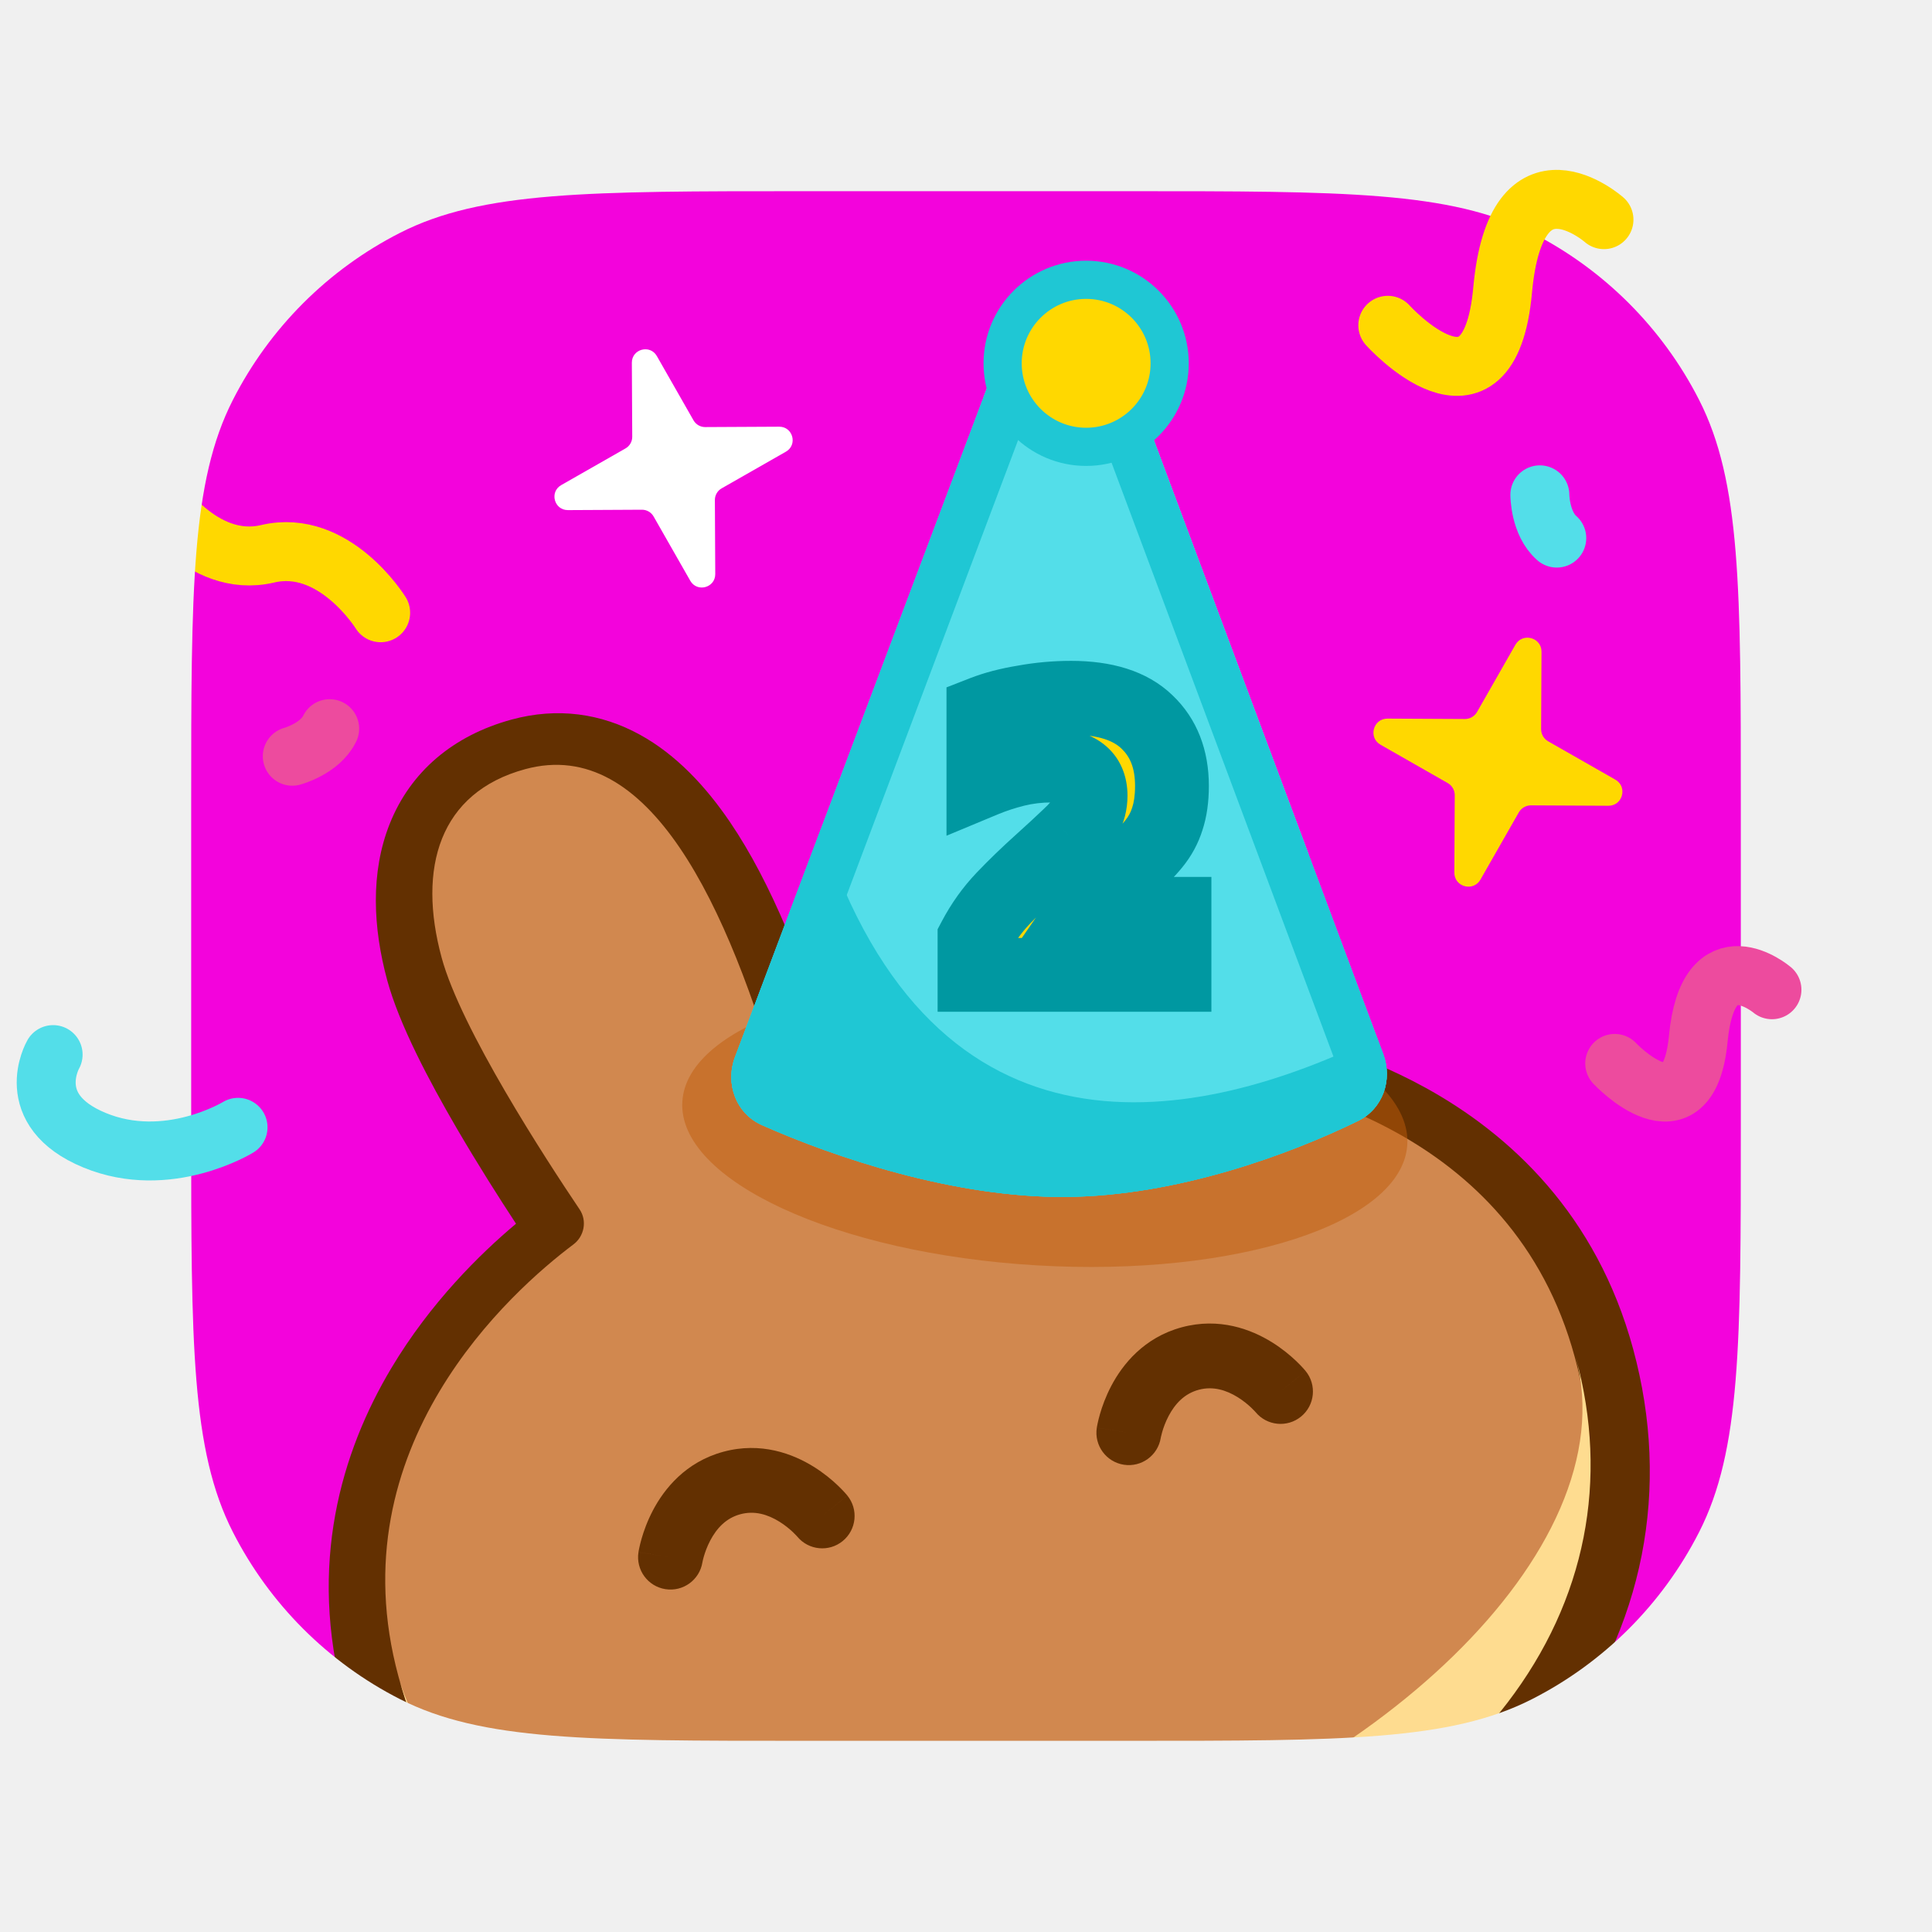
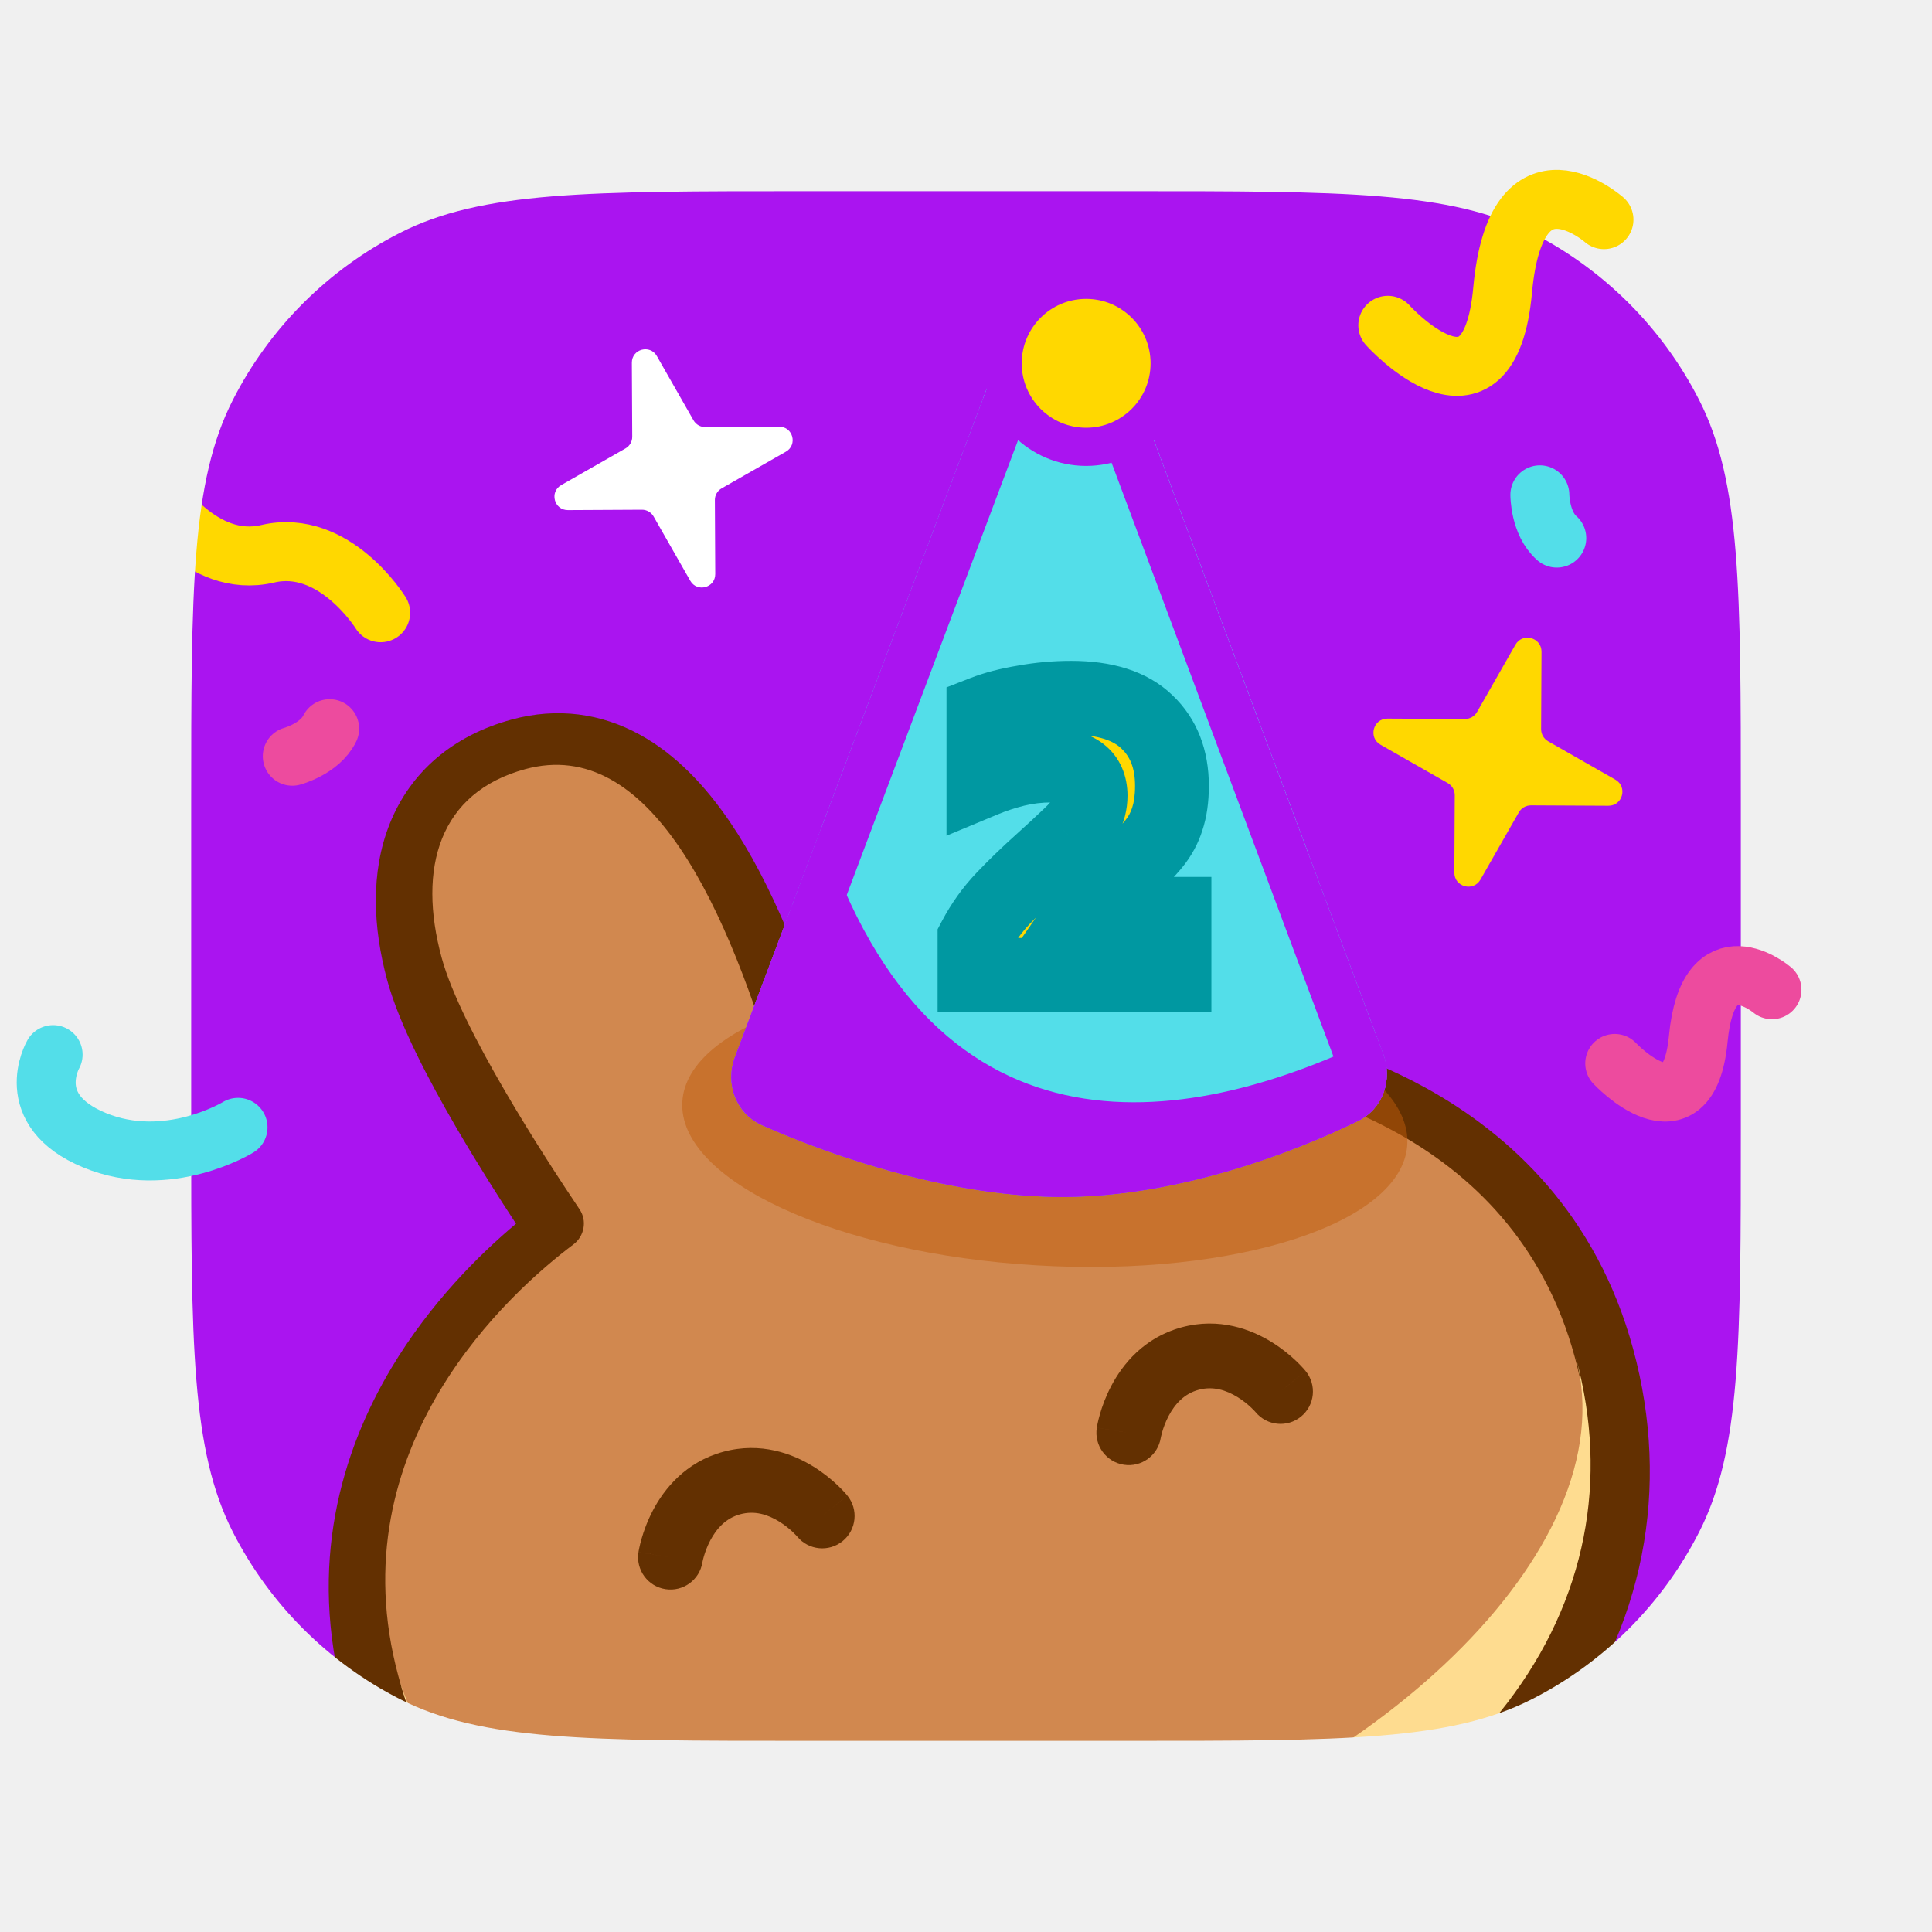
<svg xmlns="http://www.w3.org/2000/svg" width="192" height="192" fill="none" viewBox="0 0 192 192">
  <mask id="mask0_2459_3953" width="154" height="154" x="19" y="19" maskUnits="userSpaceOnUse" style="mask-type:alpha">
    <path fill="#EFF3F5" d="M19 79.8C19 58.518 19 47.877 23.142 39.748C26.785 32.598 32.598 26.785 39.748 23.142C47.877 19 58.518 19 79.8 19H112.2C133.482 19 144.123 19 152.252 23.142C159.402 26.785 165.215 32.598 168.858 39.748C173 47.877 173 58.518 173 79.8V112.2C173 133.482 173 144.123 168.858 152.252C165.215 159.402 159.402 165.215 152.252 168.858C144.123 173 133.482 173 112.2 173H79.8C58.518 173 47.877 173 39.748 168.858C32.598 165.215 26.785 159.402 23.142 152.252C19 144.123 19 133.482 19 112.2V79.8Z" />
  </mask>
  <g mask="url(#mask0_2459_3953)">
    <g clip-path="url(#clip0_2459_3953)">
-       <rect width="166" height="166" fill="#f303dc" transform="translate(10 15)" />
+       <rect width="166" height="166" fill="#AA14F0" transform="translate(10 15)" />
      <path fill="#633001" fill-rule="evenodd" d="M111.216 199.42C91.457 204.768 74.258 204.349 60.828 198.854C47.236 193.292 37.947 182.685 34.191 168.85C30.571 155.518 33.916 144.288 38.891 135.96C42.789 129.434 47.732 124.59 51.281 121.612C49.598 119.045 47.452 115.669 45.394 112.139C42.64 107.415 39.672 101.802 38.482 97.421C37.074 92.235 36.79 86.72 38.74 81.846C40.8 76.695 45.027 73.088 50.86 71.505C55.419 70.267 59.748 70.907 63.571 73.001C67.224 75.003 70.157 78.183 72.537 81.682C76.717 87.83 79.942 96.105 82.507 104.54L88.094 103.023C86.04 94.449 84.637 85.68 85.134 78.261C85.417 74.04 86.339 69.813 88.478 66.238C90.716 62.498 94.128 59.756 98.686 58.518C104.52 56.934 109.99 57.908 114.372 61.309C118.519 64.528 121.064 69.429 122.472 74.615C123.662 78.996 123.94 85.34 123.953 90.808C123.963 94.894 123.819 98.892 123.666 101.957C128.234 102.732 134.947 104.41 141.611 108.069C150.115 112.737 158.681 120.733 162.301 134.064C166.057 147.9 163.409 161.748 154.497 173.42C145.69 184.953 131.065 194.014 111.315 199.393L111.216 199.42Z" clip-rule="evenodd" />
      <path fill="#D1884F" d="M52.199 76.436C43.655 78.756 41.471 86.263 43.889 95.168C45.81 102.246 54.229 115.181 57.602 120.19C58.361 121.317 58.068 122.856 56.99 123.666C50.883 128.253 33.387 143.726 39.597 166.597C46.139 190.689 71.607 203.279 109.484 193.025C109.499 193.021 109.514 193.017 109.529 193.013C109.544 193.009 109.559 193.005 109.574 193.001C147.435 182.689 163.038 158.948 156.496 134.856C150.286 111.985 127.367 107.485 119.779 106.617C118.44 106.464 117.408 105.284 117.493 103.928C117.869 97.901 118.59 82.484 116.668 75.406C114.25 66.501 108.569 61.13 100.025 63.45C87.727 66.79 89.44 85.221 94.35 104.168C94.677 105.433 93.946 106.73 92.698 107.069L80.581 110.359C79.332 110.698 78.045 109.949 77.688 108.692C72.341 89.863 64.497 73.097 52.199 76.436Z" />
      <path fill="#FEDC90" d="M107.479 185.283C79.654 192.838 44.947 186.107 39.61 166.643C39.618 166.673 39.626 166.704 39.635 166.734C46.182 190.846 71.685 203.436 109.611 193.138C147.538 182.84 163.171 159.08 156.624 134.968C156.616 134.938 156.608 134.907 156.599 134.877C161.84 154.367 135.303 177.728 107.479 185.283Z" />
      <path fill="#633001" fill-rule="evenodd" d="M69.805 155.266C69.522 157.01 67.885 158.201 66.136 157.93C64.38 157.658 63.177 156.014 63.449 154.258L66.629 154.751C63.449 154.258 63.449 154.257 63.45 154.255L63.45 154.253L63.451 154.247L63.453 154.233L63.459 154.2C63.463 154.174 63.468 154.143 63.475 154.106C63.489 154.032 63.507 153.936 63.532 153.82C63.581 153.589 63.655 153.277 63.762 152.906C63.974 152.17 64.326 151.166 64.89 150.093C66.011 147.965 68.131 145.293 71.881 144.275C75.632 143.256 78.812 144.489 80.855 145.758C81.885 146.398 82.696 147.087 83.251 147.614C83.531 147.88 83.753 148.112 83.912 148.287C83.992 148.374 84.057 148.447 84.106 148.504C84.13 148.533 84.151 148.557 84.167 148.577L84.189 148.603L84.198 148.613L84.201 148.618L84.203 148.62C84.204 148.621 84.205 148.622 81.755 150.619L84.205 148.622C85.328 149.999 85.122 152.026 83.744 153.149C82.373 154.267 80.358 154.068 79.232 152.706C79.231 152.705 79.23 152.704 79.228 152.702C79.219 152.691 79.196 152.666 79.162 152.628C79.092 152.552 78.976 152.429 78.817 152.278C78.495 151.972 78.029 151.579 77.459 151.224C76.301 150.505 74.988 150.099 73.568 150.485C72.147 150.871 71.22 151.885 70.585 153.091C70.272 153.685 70.069 154.26 69.946 154.687C69.885 154.897 69.847 155.062 69.826 155.163C69.815 155.213 69.808 155.246 69.806 155.261C69.805 155.263 69.805 155.265 69.805 155.266Z" clip-rule="evenodd" />
      <path fill="#633001" fill-rule="evenodd" d="M115.354 142.898C115.071 144.642 113.434 145.834 111.685 145.563C109.929 145.29 108.726 143.646 108.998 141.89L112.178 142.383C108.998 141.89 108.998 141.889 108.998 141.888L108.999 141.885L109 141.879L109.002 141.865L109.008 141.832C109.012 141.806 109.017 141.775 109.024 141.738C109.037 141.664 109.056 141.568 109.081 141.453C109.13 141.222 109.204 140.909 109.311 140.538C109.523 139.802 109.874 138.798 110.439 137.725C111.559 135.597 113.679 132.925 117.43 131.907C121.181 130.889 124.361 132.121 126.404 133.39C127.434 134.03 128.245 134.719 128.8 135.246C129.08 135.512 129.302 135.744 129.461 135.919C129.541 136.006 129.606 136.08 129.654 136.136C129.679 136.165 129.699 136.189 129.716 136.209L129.738 136.235L129.746 136.246L129.75 136.25L129.752 136.252C129.753 136.253 129.754 136.254 127.304 138.252L129.754 136.254C130.877 137.632 130.67 139.659 129.293 140.781C127.922 141.9 125.906 141.7 124.781 140.338C124.78 140.337 124.779 140.336 124.777 140.335C124.768 140.323 124.745 140.298 124.711 140.26C124.641 140.184 124.525 140.061 124.366 139.911C124.044 139.605 123.578 139.211 123.008 138.856C121.85 138.137 120.537 137.732 119.117 138.117C117.696 138.503 116.768 139.517 116.134 140.723C115.821 141.317 115.618 141.893 115.495 142.32C115.434 142.53 115.396 142.694 115.374 142.795C115.364 142.845 115.357 142.879 115.355 142.893C115.354 142.895 115.354 142.897 115.354 142.898Z" clip-rule="evenodd" />
      <path stroke="#53DEE9" stroke-linecap="round" stroke-width="5.859" d="M153.029 49.176C153.029 49.176 153.029 52.01 154.71 53.475" />
      <path fill="#FFD800" d="M147.126 87.414C146.418 88.654 144.524 88.147 144.531 86.718L144.571 79.031C144.573 78.53 144.306 78.066 143.87 77.818L137.193 74.009C135.953 73.301 136.46 71.406 137.889 71.414L145.576 71.453C146.077 71.456 146.541 71.188 146.789 70.752L150.598 64.076C151.306 62.835 153.201 63.343 153.193 64.771L153.154 72.458C153.151 72.959 153.419 73.423 153.854 73.671L160.531 77.481C161.772 78.189 161.264 80.083 159.836 80.076L152.149 80.036C151.648 80.034 151.184 80.301 150.936 80.737L147.126 87.414Z" />
      <path fill="#fff" d="M71.081 57.049C71.088 58.415 69.276 58.901 68.598 57.714L64.954 51.326C64.716 50.909 64.272 50.653 63.793 50.655L56.438 50.693C55.071 50.7 54.585 48.887 55.772 48.21L62.161 44.565C62.578 44.328 62.834 43.884 62.831 43.404L62.793 36.049C62.786 34.683 64.599 34.197 65.276 35.384L68.921 41.773C69.159 42.189 69.603 42.445 70.082 42.443L77.437 42.405C78.804 42.398 79.289 44.211 78.102 44.888L71.714 48.533C71.297 48.77 71.041 49.214 71.044 49.694L71.081 57.049Z" />
      <path stroke="#FFD800" stroke-linecap="round" stroke-width="5.859" d="M15.371 49.176C15.371 49.176 19.96 56.598 26.6 55.035C33.24 53.473 37.829 60.894 37.829 60.894" />
      <ellipse cx="103.833" cy="111.618" fill="#BF5C0C" opacity=".5" rx="36.087" ry="14.156" transform="rotate(3.39114 103.833 111.618)" />
      <path fill="#53DEE9" d="M105.9 118.95C116.974 118.868 128.215 114.7 134.978 111.39C137.427 110.191 138.422 107.314 137.47 104.764L110.717 33.166C108.888 28.271 101.96 28.279 100.115 33.178L73.04 105.053C72.044 107.698 73.142 110.67 75.72 111.814C82.953 115.022 94.806 119.032 105.9 118.95Z" />
      <path fill="#53DEE9" fill-rule="evenodd" d="M97.731 39.506C105.811 44.154 113.438 52.972 119.841 67.803C124.602 78.833 127.856 83.996 130.049 84.904L110.717 33.166C108.888 28.27 101.96 28.278 100.114 33.178L97.731 39.506Z" clip-rule="evenodd" />
-       <path fill="#1FC7D4" fill-rule="evenodd" d="M134.978 111.39C128.214 114.7 116.974 118.867 105.899 118.95C94.806 119.032 82.953 115.022 75.72 111.814C73.142 110.67 72.044 107.697 73.04 105.053L81.603 82.32C92.914 117.169 119.089 111.747 136.824 103.035L137.47 104.764C138.422 107.313 137.427 110.191 134.978 111.39Z" clip-rule="evenodd" />
-       <path stroke="#1FC7D4" stroke-width="4.719" d="M105.889 116.59C116.461 116.512 127.334 112.507 133.945 109.271C135.195 108.66 135.83 107.121 135.259 105.595L108.507 33.998C107.44 31.142 103.399 31.146 102.322 34.005L75.248 105.879C74.653 107.458 75.342 109.062 76.682 109.657C83.787 112.809 95.283 116.669 105.889 116.59Z" />
+       <path fill="#AA14F0" fill-rule="evenodd" d="M134.978 111.39C128.214 114.7 116.974 118.867 105.899 118.95C94.806 119.032 82.953 115.022 75.72 111.814C73.142 110.67 72.044 107.697 73.04 105.053L81.603 82.32C92.914 117.169 119.089 111.747 136.824 103.035L137.47 104.764C138.422 107.313 137.427 110.191 134.978 111.39Z" clip-rule="evenodd" />
+       <path stroke="#AA14F0" stroke-width="4.719" d="M105.889 116.59C116.461 116.512 127.334 112.507 133.945 109.271C135.195 108.66 135.83 107.121 135.259 105.595L108.507 33.998C107.44 31.142 103.399 31.146 102.322 34.005L75.248 105.879C74.653 107.458 75.342 109.062 76.682 109.657C83.787 112.809 95.283 116.669 105.889 116.59Z" />
      <path fill="#FFD800" d="M96.845 96.881V93.26C97.631 91.772 98.586 90.439 99.709 89.26C100.831 88.081 102.081 86.873 103.456 85.638C104.607 84.6 105.533 83.743 106.235 83.07C106.965 82.396 107.499 81.764 107.835 81.175C108.2 80.557 108.383 79.855 108.383 79.069C108.383 77.076 107.077 76.08 104.467 76.08C103.26 76.08 102.081 76.22 100.93 76.501C99.807 76.781 98.74 77.132 97.73 77.553V70.816C98.88 70.367 100.228 70.016 101.772 69.763C103.316 69.483 104.874 69.342 106.446 69.342C109.814 69.342 112.327 70.142 113.983 71.743C115.639 73.315 116.468 75.434 116.468 78.101C116.468 79.364 116.313 80.459 116.004 81.385C115.724 82.284 115.274 83.112 114.657 83.87C114.039 84.628 113.239 85.442 112.257 86.312C111.386 87.07 110.53 87.828 109.688 88.586C108.846 89.344 108.172 90.088 107.667 90.817H116.72V96.881H96.845Z" />
      <path fill="#0098A1" d="M96.845 96.881H93.178V100.548H96.845V96.881ZM96.845 93.26L93.603 91.547L93.178 92.351V93.26H96.845ZM103.456 85.638L105.906 88.367L105.913 88.361L103.456 85.638ZM106.235 83.07L103.748 80.375L103.722 80.399L103.696 80.424L106.235 83.07ZM107.835 81.175L104.678 79.309L104.665 79.332L104.651 79.355L107.835 81.175ZM100.93 76.501L100.061 72.938L100.05 72.941L100.04 72.943L100.93 76.501ZM97.73 77.553H94.062V83.054L99.14 80.939L97.73 77.553ZM97.73 70.816L96.396 67.4L94.062 68.311V70.816H97.73ZM101.772 69.763L102.364 73.382L102.396 73.377L102.428 73.371L101.772 69.763ZM113.983 71.743L111.435 74.38L111.447 74.391L111.459 74.402L113.983 71.743ZM116.004 81.385L112.525 80.226L112.515 80.258L112.504 80.291L116.004 81.385ZM114.657 83.87L111.814 81.553V81.553L114.657 83.87ZM112.257 86.312L114.665 89.077L114.677 89.067L114.688 89.057L112.257 86.312ZM109.688 88.586L107.235 85.86H107.235L109.688 88.586ZM107.667 90.817L104.652 88.73L100.668 94.485H107.667V90.817ZM116.72 90.817H120.387V87.15H116.72V90.817ZM116.72 96.881V100.548H120.387V96.881H116.72ZM100.512 96.881V93.26H93.178V96.881H100.512ZM100.088 94.973C100.722 93.773 101.481 92.716 102.364 91.789L97.053 86.731C95.69 88.161 94.541 89.771 93.603 91.547L100.088 94.973ZM102.364 91.789C103.413 90.687 104.592 89.546 105.906 88.367L101.006 82.91C99.569 84.2 98.25 85.474 97.053 86.731L102.364 91.789ZM105.913 88.361C107.078 87.31 108.035 86.425 108.775 85.715L103.696 80.424C103.032 81.061 102.137 81.89 100.999 82.916L105.913 88.361ZM108.723 85.764C109.613 84.943 110.432 84.022 111.019 82.994L104.651 79.355C104.565 79.507 104.318 79.849 103.748 80.375L108.723 85.764ZM110.992 83.04C111.723 81.805 112.05 80.447 112.05 79.069H104.716C104.716 79.177 104.703 79.237 104.697 79.263C104.691 79.286 104.685 79.298 104.678 79.309L110.992 83.04ZM112.05 79.069C112.05 77.202 111.387 75.255 109.629 73.912C108.058 72.713 106.135 72.413 104.467 72.413V79.747C104.898 79.747 105.153 79.789 105.276 79.82C105.393 79.85 105.324 79.853 105.179 79.742C105.105 79.686 105.024 79.61 104.949 79.513C104.873 79.417 104.817 79.319 104.777 79.229C104.699 79.049 104.716 78.967 104.716 79.069H112.05ZM104.467 72.413C102.972 72.413 101.501 72.587 100.061 72.938L101.799 80.063C102.66 79.853 103.547 79.747 104.467 79.747V72.413ZM100.04 72.943C98.75 73.266 97.508 73.673 96.319 74.168L99.14 80.939C99.972 80.592 100.864 80.297 101.819 80.058L100.04 72.943ZM101.397 77.553V70.816H94.062V77.553H101.397ZM99.063 74.232C99.921 73.897 101.01 73.604 102.364 73.382L101.18 66.145C99.446 66.428 97.84 66.837 96.396 67.4L99.063 74.232ZM102.428 73.371C103.755 73.13 105.093 73.01 106.446 73.01V65.675C104.654 65.675 102.877 65.835 101.116 66.156L102.428 73.371ZM106.446 73.01C109.301 73.01 110.723 73.692 111.435 74.38L116.531 69.105C113.931 66.593 110.328 65.675 106.446 65.675V73.01ZM111.459 74.402C112.262 75.165 112.8 76.256 112.8 78.101H120.135C120.135 74.612 119.017 71.464 116.508 69.083L111.459 74.402ZM112.8 78.101C112.8 79.079 112.679 79.765 112.525 80.226L119.483 82.545C119.947 81.153 120.135 79.649 120.135 78.101H112.8ZM112.504 80.291C112.368 80.727 112.148 81.143 111.814 81.553L117.5 86.186C118.401 85.081 119.079 83.84 119.504 82.479L112.504 80.291ZM111.814 81.553C111.356 82.116 110.706 82.787 109.825 83.567L114.688 89.057C115.772 88.097 116.723 87.14 117.5 86.186L111.814 81.553ZM109.848 83.547C108.963 84.317 108.092 85.089 107.235 85.86L112.141 91.311C112.968 90.567 113.81 89.822 114.665 89.077L109.848 83.547ZM107.235 85.86C106.236 86.759 105.356 87.713 104.652 88.73L110.682 92.905C110.988 92.463 111.456 91.929 112.141 91.311L107.235 85.86ZM107.667 94.485H116.72V87.15H107.667V94.485ZM113.053 90.817V96.881H120.387V90.817H113.053ZM116.72 93.214H96.845V100.548H116.72V93.214Z" />
-       <circle cx="107.94" cy="36.106" r="8.3" fill="#FFD800" stroke="#1FC7D4" stroke-width="3.794" />
+       <circle cx="107.94" cy="36.106" r="8.3" fill="#FFD800" stroke="#AA14F0" stroke-width="3.794" />
    </g>
  </g>
  <path stroke="#FFD800" stroke-linecap="round" stroke-width="5.859" d="M159.4 21.828C159.4 21.828 150.673 14.127 149.33 28.828C147.987 43.53 137.918 32.328 137.918 32.328" />
  <path stroke="#ED4B9E" stroke-linecap="round" stroke-width="5.859" d="M176.094 98.359C176.094 98.359 169.747 92.988 168.77 103.241C167.794 113.494 160.47 105.682 160.47 105.682" />
  <path stroke="#ED4B9E" stroke-linecap="round" stroke-width="5.859" d="M29.047 75.153C29.047 75.153 31.784 74.419 32.763 72.416" />
  <path stroke="#53DEE9" stroke-linecap="round" stroke-width="5.859" d="M5.279 104.805C5.279 104.805 2.105 110.302 9.388 113.311C16.671 116.321 23.656 112.033 23.656 112.033" />
  <defs>
    <clipPath id="clip0_2459_3953">
      <rect width="166" height="166" fill="#fff" transform="translate(10 15)" />
    </clipPath>
  </defs>
</svg>
